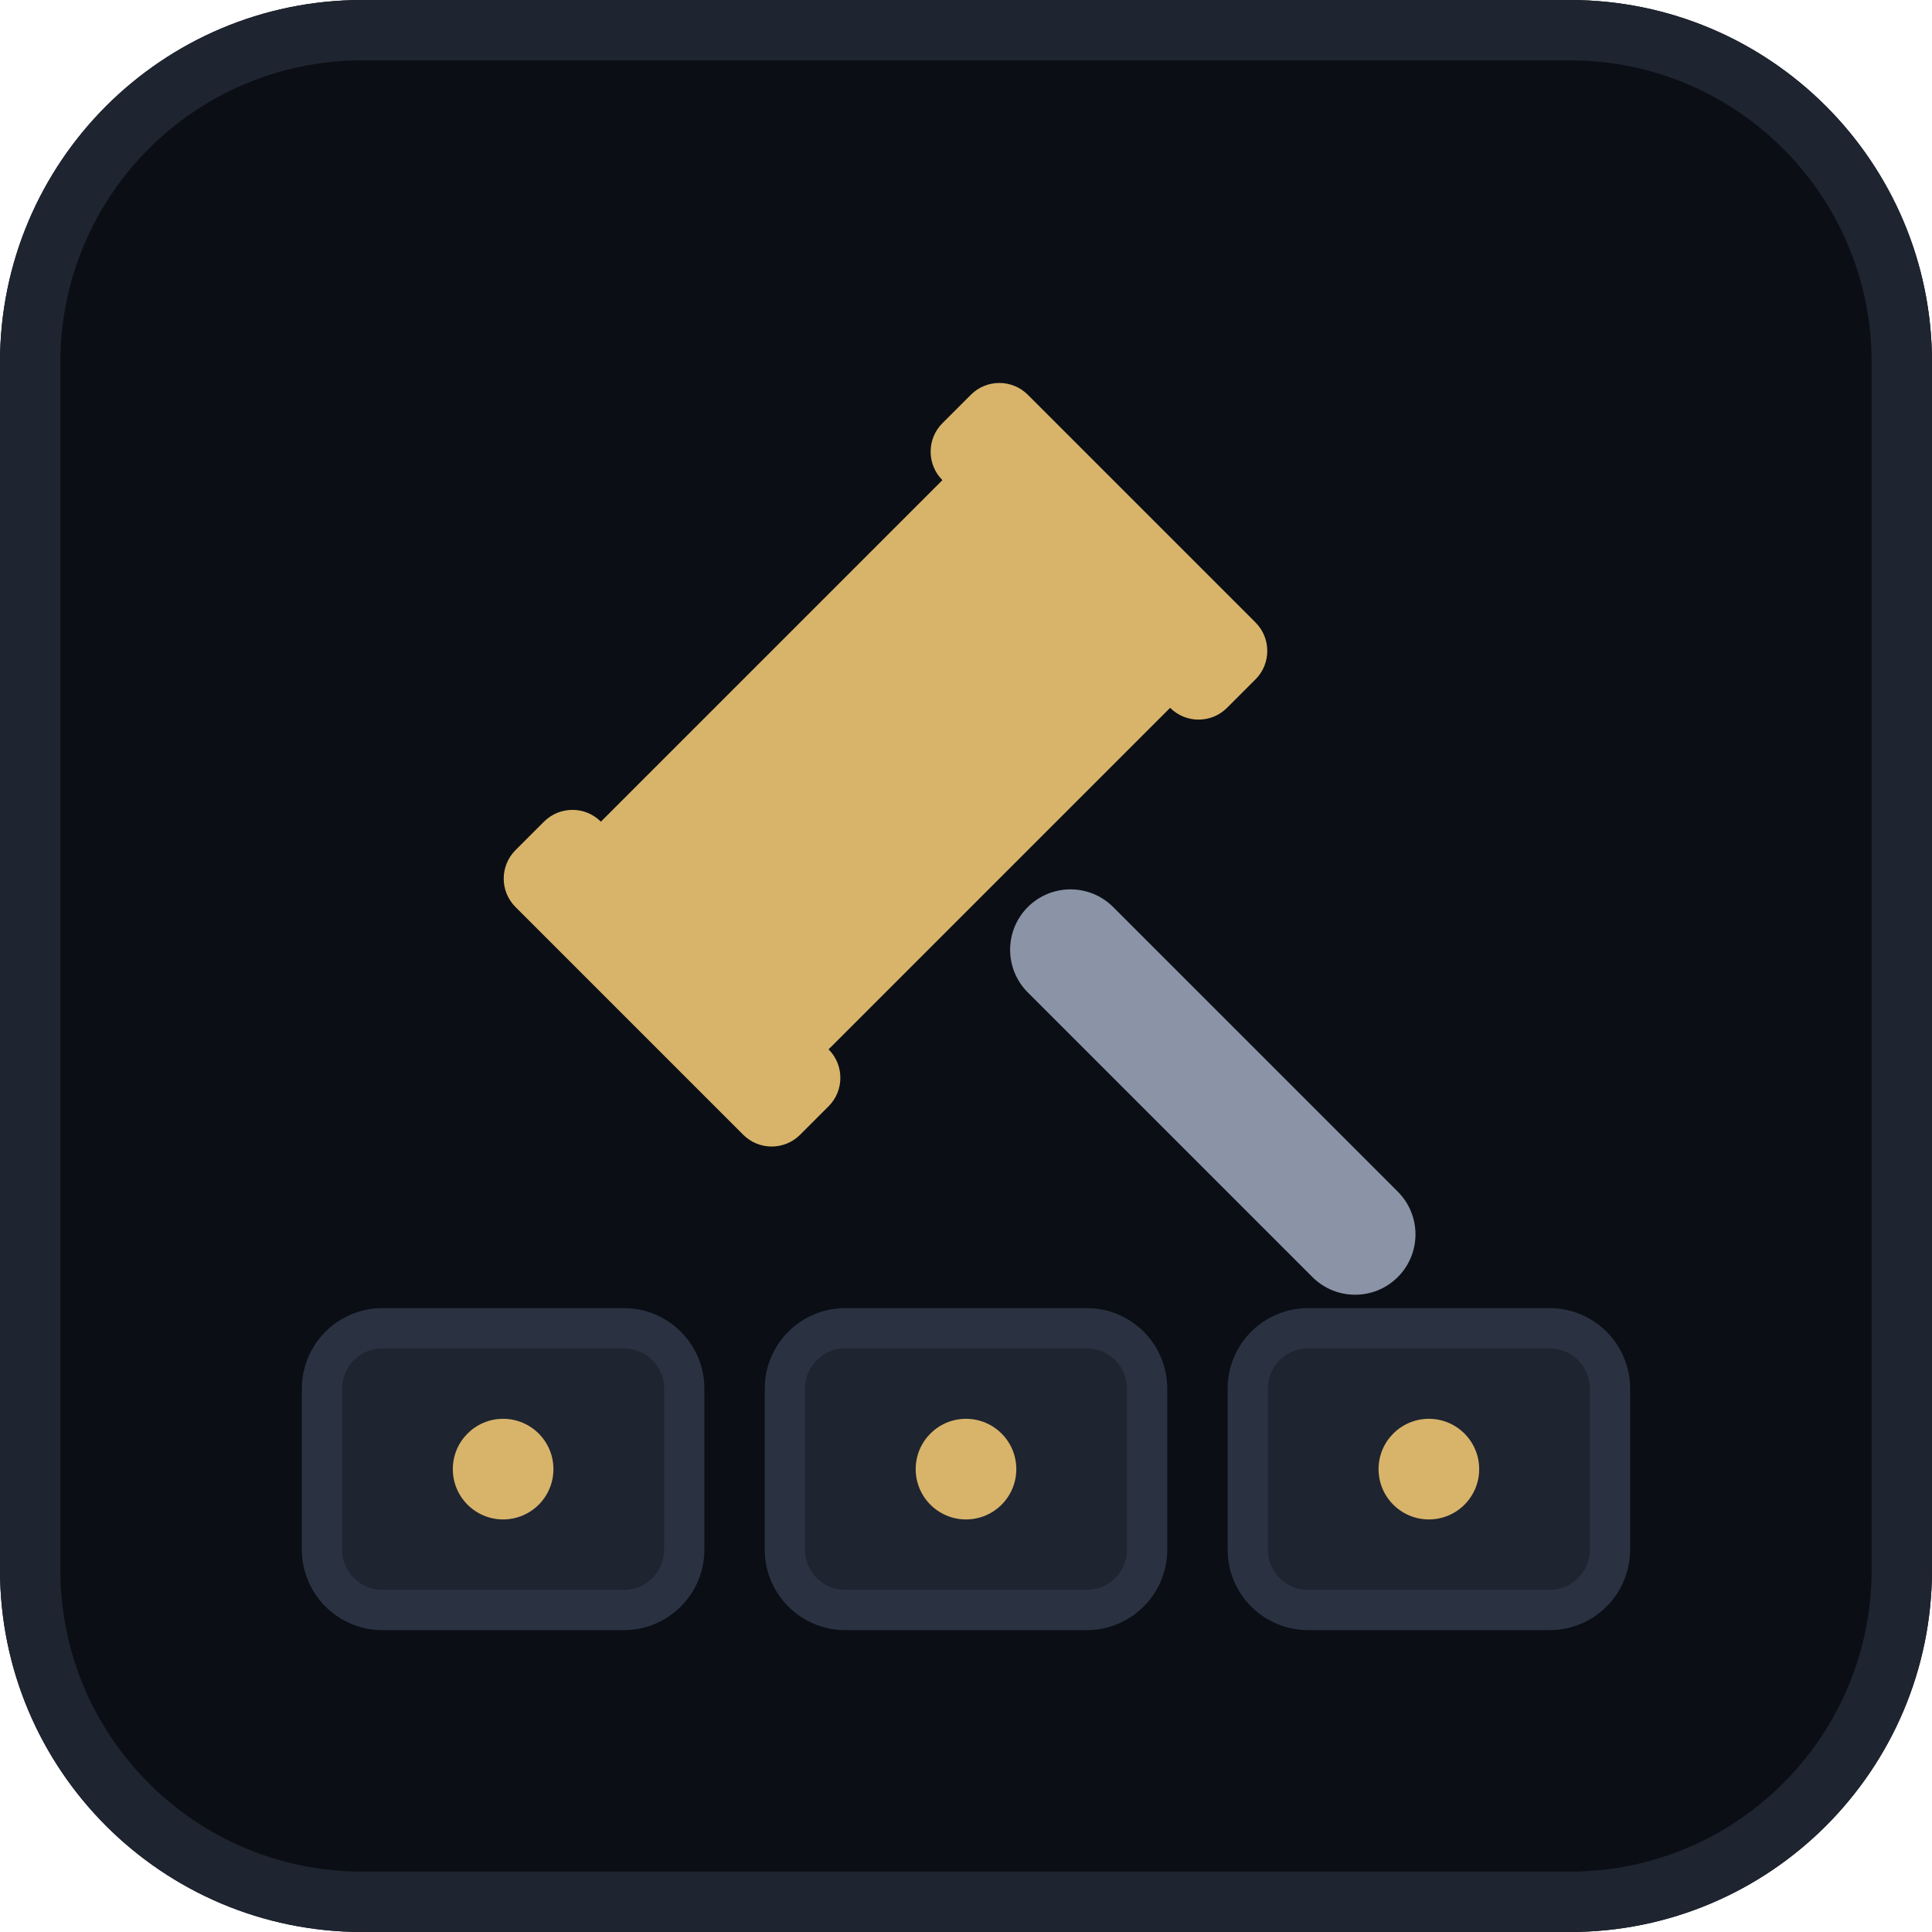
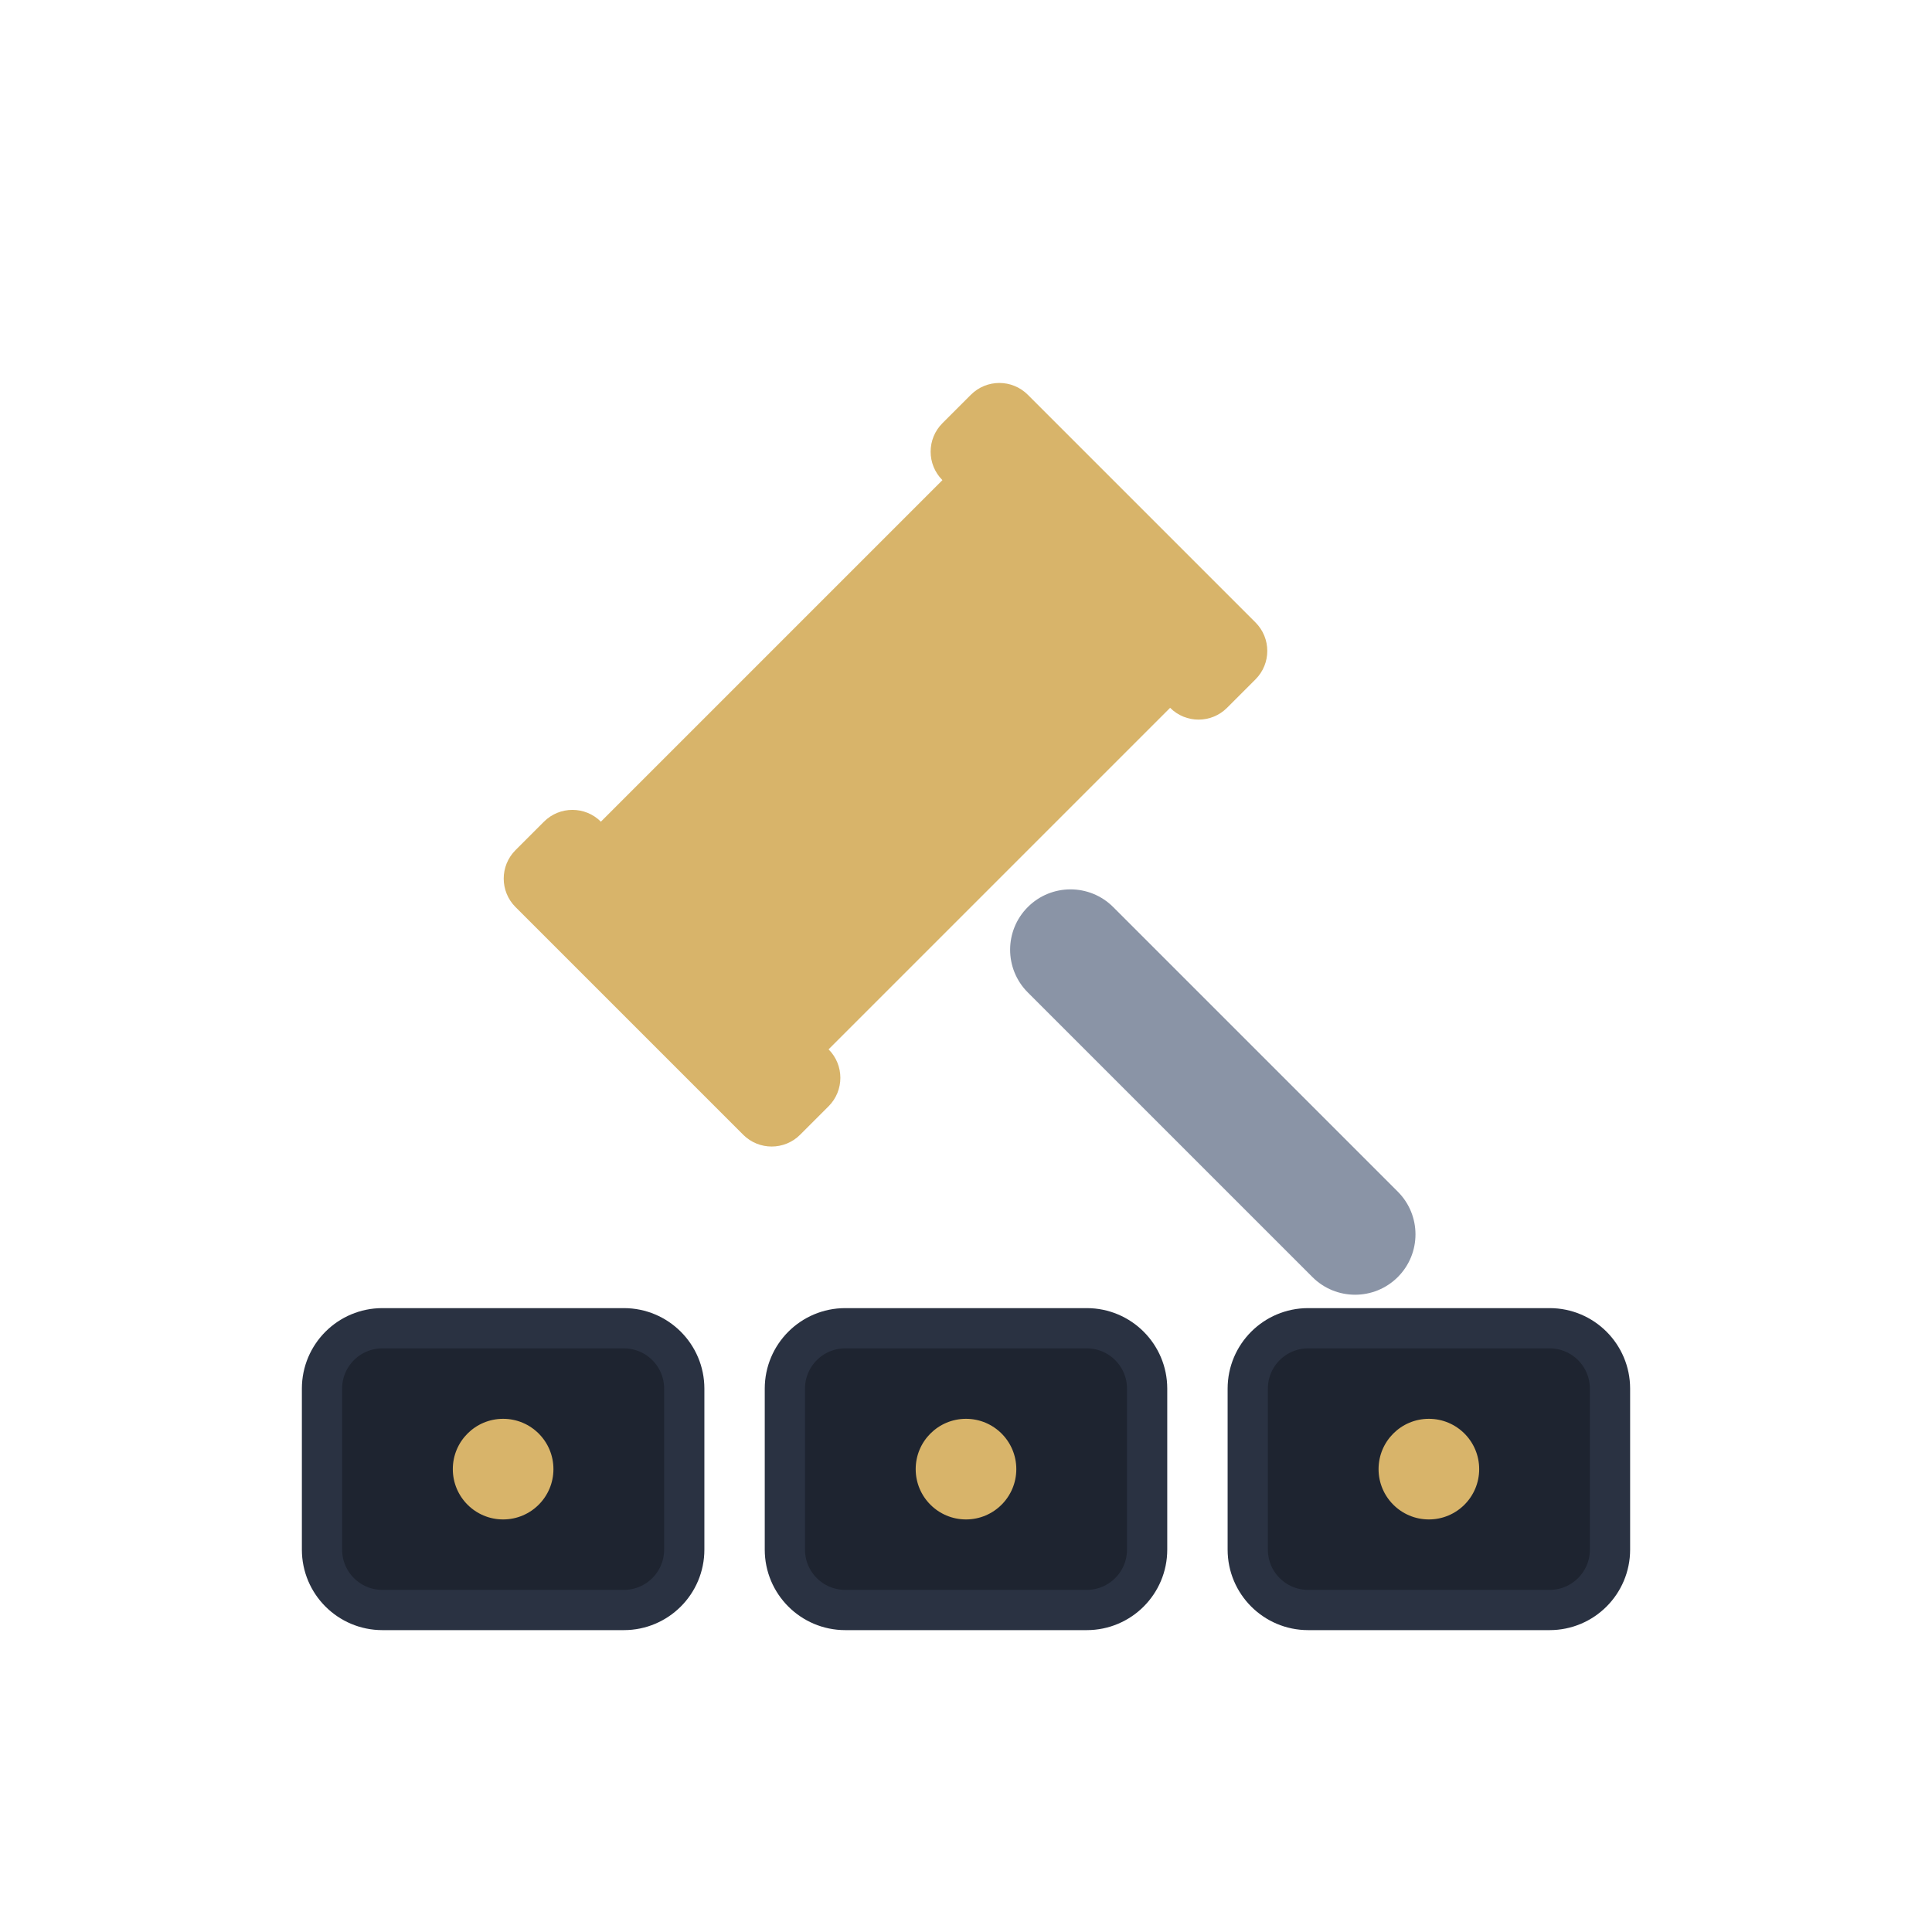
<svg xmlns="http://www.w3.org/2000/svg" viewBox="0 0 96 96">
-   <rect width="96" height="96" rx="18" fill="#0b0e14" />
-   <rect x="1.5" y="1.5" width="93" height="93" rx="16.5" fill="none" stroke="#1e2430" stroke-width="3" />
  <g transform="rotate(-45 44 38)">
    <rect x="28" y="30" width="32" height="16" rx="4" fill="#d8b46a" />
    <rect x="26" y="28" width="6" height="20" rx="2" fill="#d8b46a" />
    <rect x="56" y="28" width="6" height="20" rx="2" fill="#d8b46a" />
    <rect x="41" y="48" width="6" height="26" rx="3" fill="#8a94a6" />
  </g>
  <g fill="#1e2430" stroke="#2a3242" stroke-width="2">
    <rect x="16" y="66" width="18" height="14" rx="3" />
    <rect x="39" y="66" width="18" height="14" rx="3" />
    <rect x="62" y="66" width="18" height="14" rx="3" />
  </g>
  <g fill="#d8b46a">
    <circle cx="25" cy="73" r="2.5" />
    <circle cx="48" cy="73" r="2.5" />
    <circle cx="71" cy="73" r="2.5" />
  </g>
</svg>
